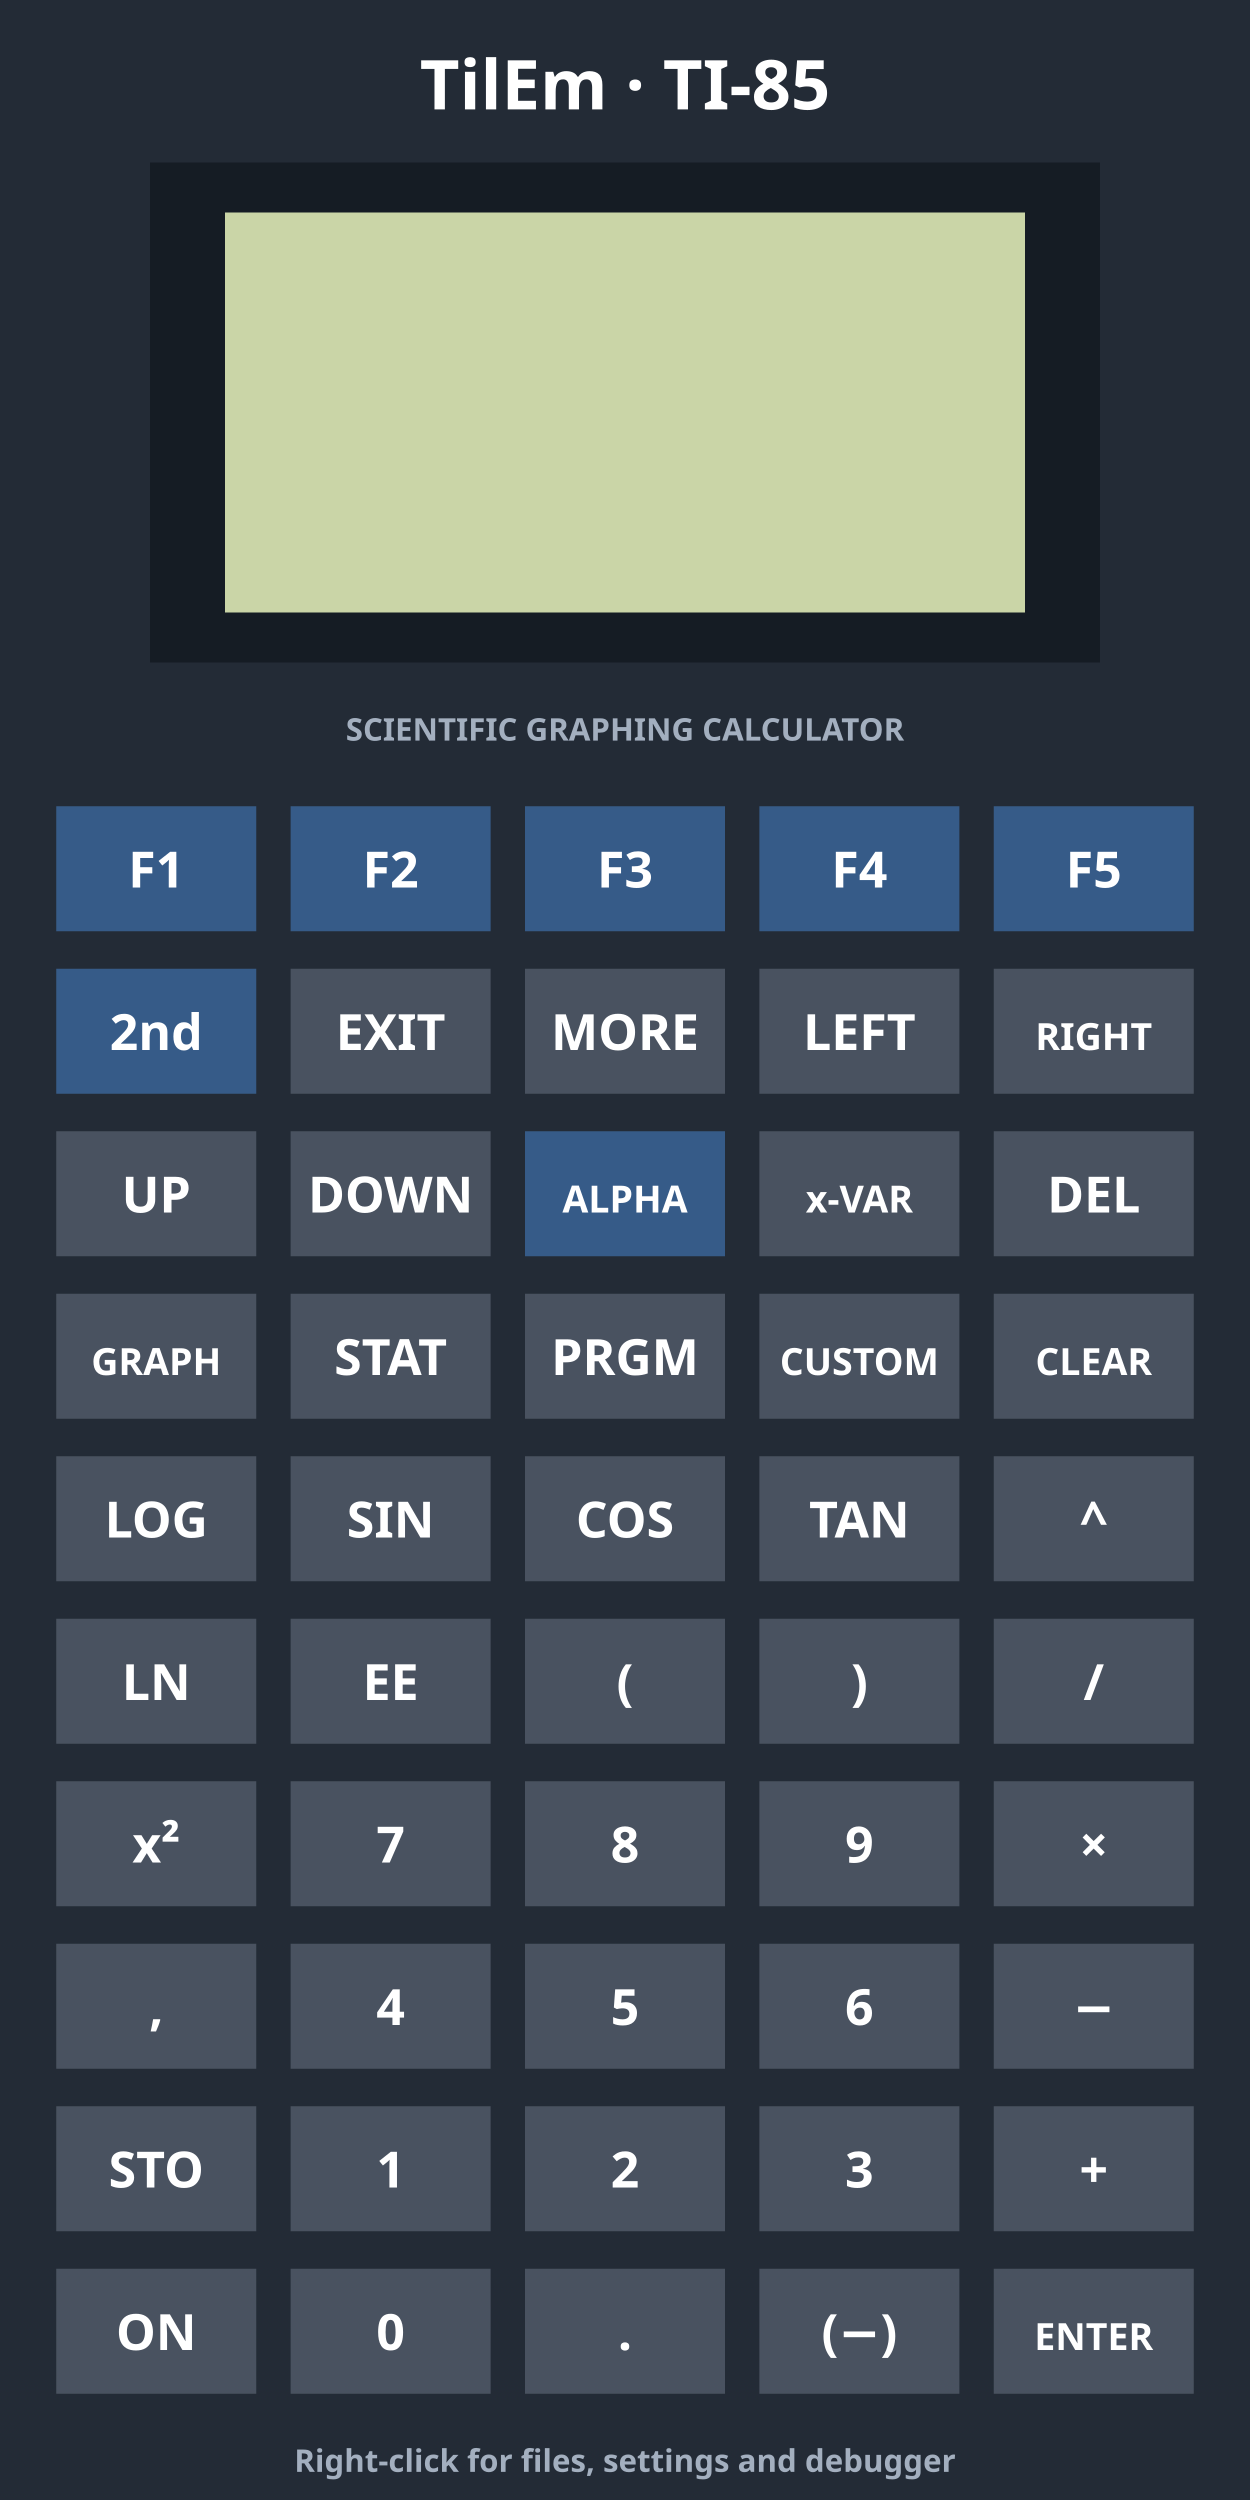
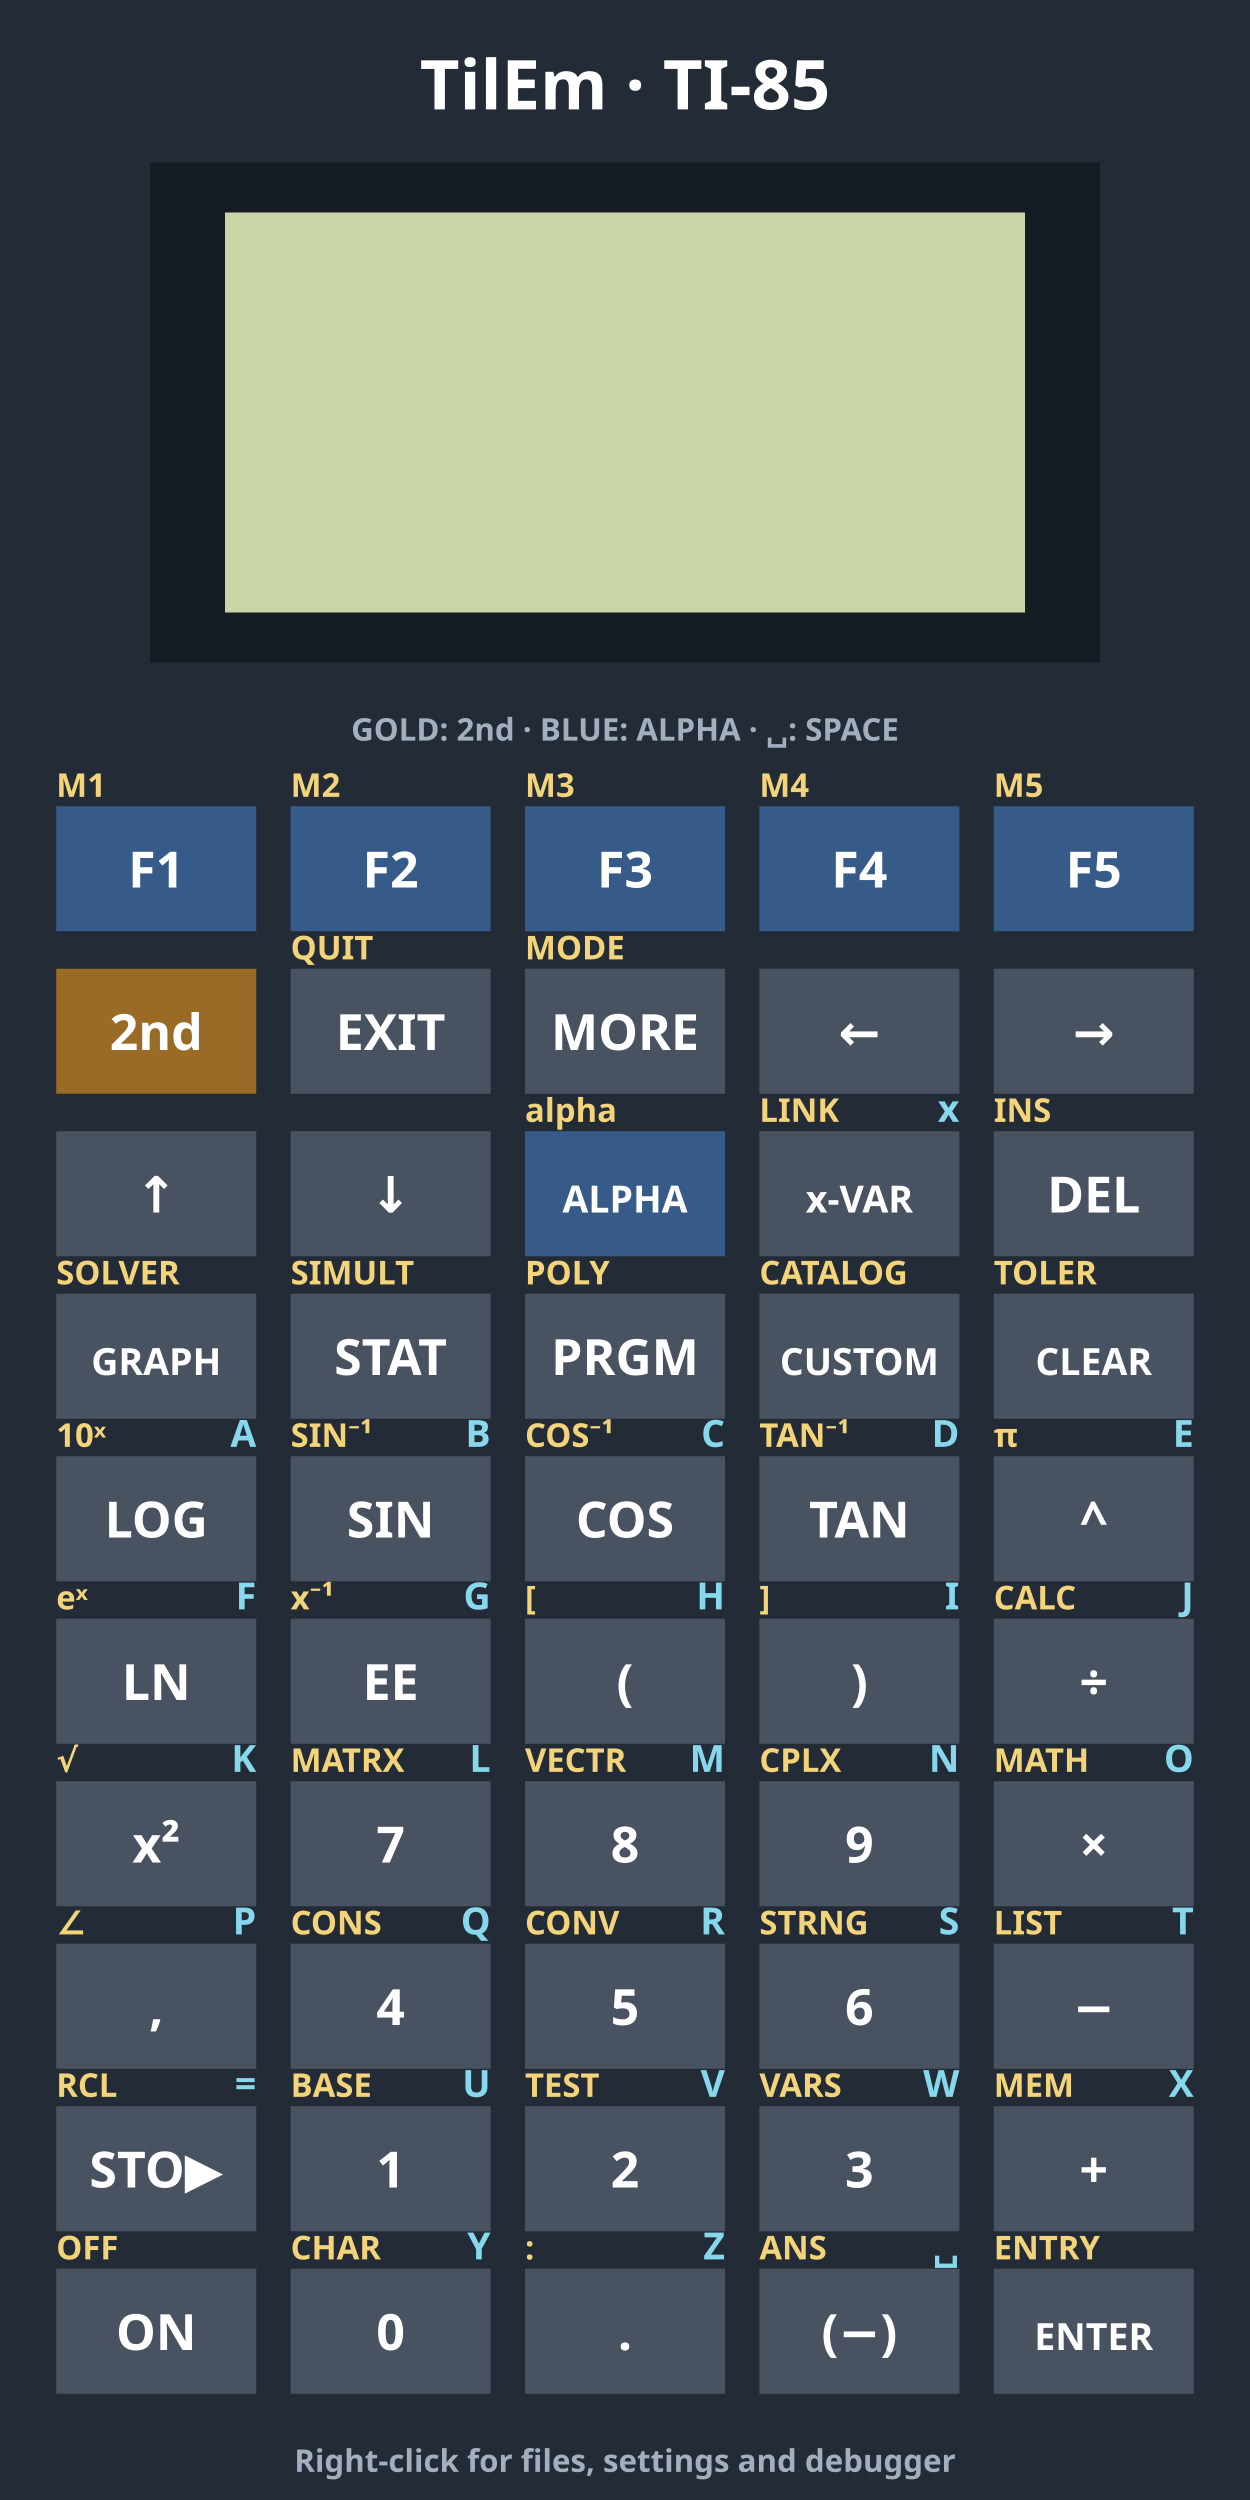
<svg xmlns="http://www.w3.org/2000/svg" width="400" height="800" viewBox="0 0 400 800">
  <rect x="0" y="0" width="400" height="800" fill="#232b36" />
  <text x="200" y="35" text-anchor="middle" font-family="sans-serif" font-weight="bold" font-size="22" fill="#ffffff">TilEm · TI-85</text>
  <rect x="48" y="52" width="304" height="160" fill="#151c24" />
  <rect x="72" y="68" width="256" height="128" fill="#cad5a7" />
-   <text x="200" y="237" text-anchor="middle" font-family="sans-serif" font-weight="bold" font-size="10" fill="#a3afbf">SCIENTIFIC GRAPHING CALCULATOR</text>
+   <text x="200" y="237" text-anchor="middle" font-family="sans-serif" font-weight="bold" font-size="10" fill="#a3afbf">GOLD: 2nd  ·  BLUE: ALPHA  ·  ␣: SPACE</text>
  <rect x="18" y="258" width="64" height="40" fill="#365b88" />
  <text x="50" y="284" text-anchor="middle" font-family="sans-serif" font-weight="bold" font-size="16" fill="#ffffff">F1</text>
+   <text x="18" y="255" text-anchor="start" font-family="sans-serif" font-weight="bold" font-size="10.5" fill="#f4d47b">M1</text>
  <rect x="93" y="258" width="64" height="40" fill="#365b88" />
  <text x="125" y="284" text-anchor="middle" font-family="sans-serif" font-weight="bold" font-size="16" fill="#ffffff">F2</text>
+   <text x="93" y="255" text-anchor="start" font-family="sans-serif" font-weight="bold" font-size="10.5" fill="#f4d47b">M2</text>
  <rect x="168" y="258" width="64" height="40" fill="#365b88" />
  <text x="200" y="284" text-anchor="middle" font-family="sans-serif" font-weight="bold" font-size="16" fill="#ffffff">F3</text>
+   <text x="168" y="255" text-anchor="start" font-family="sans-serif" font-weight="bold" font-size="10.5" fill="#f4d47b">M3</text>
  <rect x="243" y="258" width="64" height="40" fill="#365b88" />
  <text x="275" y="284" text-anchor="middle" font-family="sans-serif" font-weight="bold" font-size="16" fill="#ffffff">F4</text>
+   <text x="243" y="255" text-anchor="start" font-family="sans-serif" font-weight="bold" font-size="10.5" fill="#f4d47b">M4</text>
  <rect x="318" y="258" width="64" height="40" fill="#365b88" />
  <text x="350" y="284" text-anchor="middle" font-family="sans-serif" font-weight="bold" font-size="16" fill="#ffffff">F5</text>
-   <rect x="18" y="310" width="64" height="40" fill="#365b88" />
+   <text x="318" y="255" text-anchor="start" font-family="sans-serif" font-weight="bold" font-size="10.5" fill="#f4d47b">M5</text>
+   <rect x="18" y="310" width="64" height="40" fill="#996b26" />
  <text x="50" y="336" text-anchor="middle" font-family="sans-serif" font-weight="bold" font-size="16" fill="#ffffff">2nd</text>
  <rect x="93" y="310" width="64" height="40" fill="#495260" />
  <text x="125" y="336" text-anchor="middle" font-family="sans-serif" font-weight="bold" font-size="16" fill="#ffffff">EXIT</text>
+   <text x="93" y="307" text-anchor="start" font-family="sans-serif" font-weight="bold" font-size="10.5" fill="#f4d47b">QUIT</text>
  <rect x="168" y="310" width="64" height="40" fill="#495260" />
  <text x="200" y="336" text-anchor="middle" font-family="sans-serif" font-weight="bold" font-size="16" fill="#ffffff">MORE</text>
+   <text x="168" y="307" text-anchor="start" font-family="sans-serif" font-weight="bold" font-size="10.5" fill="#f4d47b">MODE</text>
  <rect x="243" y="310" width="64" height="40" fill="#495260" />
-   <text x="275" y="336" text-anchor="middle" font-family="sans-serif" font-weight="bold" font-size="16" fill="#ffffff">LEFT</text>
+   <text x="275" y="336" text-anchor="middle" font-family="sans-serif" font-weight="bold" font-size="16" fill="#ffffff">←</text>
  <rect x="318" y="310" width="64" height="40" fill="#495260" />
-   <text x="350" y="336" text-anchor="middle" font-family="sans-serif" font-weight="bold" font-size="12" fill="#ffffff">RIGHT</text>
+   <text x="350" y="336" text-anchor="middle" font-family="sans-serif" font-weight="bold" font-size="16" fill="#ffffff">→</text>
  <rect x="18" y="362" width="64" height="40" fill="#495260" />
-   <text x="50" y="388" text-anchor="middle" font-family="sans-serif" font-weight="bold" font-size="16" fill="#ffffff">UP</text>
+   <text x="50" y="388" text-anchor="middle" font-family="sans-serif" font-weight="bold" font-size="16" fill="#ffffff">↑</text>
  <rect x="93" y="362" width="64" height="40" fill="#495260" />
-   <text x="125" y="388" text-anchor="middle" font-family="sans-serif" font-weight="bold" font-size="16" fill="#ffffff">DOWN</text>
+   <text x="125" y="388" text-anchor="middle" font-family="sans-serif" font-weight="bold" font-size="16" fill="#ffffff">↓</text>
  <rect x="168" y="362" width="64" height="40" fill="#365b88" />
  <text x="200" y="388" text-anchor="middle" font-family="sans-serif" font-weight="bold" font-size="12" fill="#ffffff">ALPHA</text>
+   <text x="168" y="359" text-anchor="start" font-family="sans-serif" font-weight="bold" font-size="10.5" fill="#f4d47b">alpha</text>
  <rect x="243" y="362" width="64" height="40" fill="#495260" />
  <text x="275" y="388" text-anchor="middle" font-family="sans-serif" font-weight="bold" font-size="12" fill="#ffffff">x-VAR</text>
+   <text x="243" y="359" text-anchor="start" font-family="sans-serif" font-weight="bold" font-size="10.5" fill="#f4d47b">LINK</text>
+   <text x="307" y="359" text-anchor="end" font-family="sans-serif" font-weight="bold" font-size="12" fill="#87d7ed">x</text>
  <rect x="318" y="362" width="64" height="40" fill="#495260" />
  <text x="350" y="388" text-anchor="middle" font-family="sans-serif" font-weight="bold" font-size="16" fill="#ffffff">DEL</text>
+   <text x="318" y="359" text-anchor="start" font-family="sans-serif" font-weight="bold" font-size="10.5" fill="#f4d47b">INS</text>
  <rect x="18" y="414" width="64" height="40" fill="#495260" />
  <text x="50" y="440" text-anchor="middle" font-family="sans-serif" font-weight="bold" font-size="12" fill="#ffffff">GRAPH</text>
+   <text x="18" y="411" text-anchor="start" font-family="sans-serif" font-weight="bold" font-size="10.5" fill="#f4d47b">SOLVER</text>
  <rect x="93" y="414" width="64" height="40" fill="#495260" />
  <text x="125" y="440" text-anchor="middle" font-family="sans-serif" font-weight="bold" font-size="16" fill="#ffffff">STAT</text>
+   <text x="93" y="411" text-anchor="start" font-family="sans-serif" font-weight="bold" font-size="10.5" fill="#f4d47b">SIMULT</text>
  <rect x="168" y="414" width="64" height="40" fill="#495260" />
  <text x="200" y="440" text-anchor="middle" font-family="sans-serif" font-weight="bold" font-size="16" fill="#ffffff">PRGM</text>
+   <text x="168" y="411" text-anchor="start" font-family="sans-serif" font-weight="bold" font-size="10.5" fill="#f4d47b">POLY</text>
  <rect x="243" y="414" width="64" height="40" fill="#495260" />
  <text x="275" y="440" text-anchor="middle" font-family="sans-serif" font-weight="bold" font-size="12" fill="#ffffff">CUSTOM</text>
+   <text x="243" y="411" text-anchor="start" font-family="sans-serif" font-weight="bold" font-size="10.5" fill="#f4d47b">CATALOG</text>
  <rect x="318" y="414" width="64" height="40" fill="#495260" />
  <text x="350" y="440" text-anchor="middle" font-family="sans-serif" font-weight="bold" font-size="12" fill="#ffffff">CLEAR</text>
+   <text x="318" y="411" text-anchor="start" font-family="sans-serif" font-weight="bold" font-size="10.5" fill="#f4d47b">TOLER</text>
  <rect x="18" y="466" width="64" height="40" fill="#495260" />
  <text x="50" y="492" text-anchor="middle" font-family="sans-serif" font-weight="bold" font-size="16" fill="#ffffff">LOG</text>
+   <text x="18" y="463" text-anchor="start" font-family="sans-serif" font-weight="bold" font-size="10.5" fill="#f4d47b">10ˣ</text>
+   <text x="82" y="463" text-anchor="end" font-family="sans-serif" font-weight="bold" font-size="12" fill="#87d7ed">A</text>
  <rect x="93" y="466" width="64" height="40" fill="#495260" />
  <text x="125" y="492" text-anchor="middle" font-family="sans-serif" font-weight="bold" font-size="16" fill="#ffffff">SIN</text>
+   <text x="93" y="463" text-anchor="start" font-family="sans-serif" font-weight="bold" font-size="10.5" fill="#f4d47b">SIN⁻¹</text>
+   <text x="157" y="463" text-anchor="end" font-family="sans-serif" font-weight="bold" font-size="12" fill="#87d7ed">B</text>
  <rect x="168" y="466" width="64" height="40" fill="#495260" />
  <text x="200" y="492" text-anchor="middle" font-family="sans-serif" font-weight="bold" font-size="16" fill="#ffffff">COS</text>
+   <text x="168" y="463" text-anchor="start" font-family="sans-serif" font-weight="bold" font-size="10.5" fill="#f4d47b">COS⁻¹</text>
+   <text x="232" y="463" text-anchor="end" font-family="sans-serif" font-weight="bold" font-size="12" fill="#87d7ed">C</text>
  <rect x="243" y="466" width="64" height="40" fill="#495260" />
  <text x="275" y="492" text-anchor="middle" font-family="sans-serif" font-weight="bold" font-size="16" fill="#ffffff">TAN</text>
+   <text x="243" y="463" text-anchor="start" font-family="sans-serif" font-weight="bold" font-size="10.5" fill="#f4d47b">TAN⁻¹</text>
+   <text x="307" y="463" text-anchor="end" font-family="sans-serif" font-weight="bold" font-size="12" fill="#87d7ed">D</text>
  <rect x="318" y="466" width="64" height="40" fill="#495260" />
  <text x="350" y="492" text-anchor="middle" font-family="sans-serif" font-weight="bold" font-size="16" fill="#ffffff">^</text>
+   <text x="318" y="463" text-anchor="start" font-family="sans-serif" font-weight="bold" font-size="10.5" fill="#f4d47b">π</text>
+   <text x="382" y="463" text-anchor="end" font-family="sans-serif" font-weight="bold" font-size="12" fill="#87d7ed">E</text>
  <rect x="18" y="518" width="64" height="40" fill="#495260" />
  <text x="50" y="544" text-anchor="middle" font-family="sans-serif" font-weight="bold" font-size="16" fill="#ffffff">LN</text>
+   <text x="18" y="515" text-anchor="start" font-family="sans-serif" font-weight="bold" font-size="10.5" fill="#f4d47b">eˣ</text>
+   <text x="82" y="515" text-anchor="end" font-family="sans-serif" font-weight="bold" font-size="12" fill="#87d7ed">F</text>
  <rect x="93" y="518" width="64" height="40" fill="#495260" />
  <text x="125" y="544" text-anchor="middle" font-family="sans-serif" font-weight="bold" font-size="16" fill="#ffffff">EE</text>
+   <text x="93" y="515" text-anchor="start" font-family="sans-serif" font-weight="bold" font-size="10.5" fill="#f4d47b">x⁻¹</text>
+   <text x="157" y="515" text-anchor="end" font-family="sans-serif" font-weight="bold" font-size="12" fill="#87d7ed">G</text>
  <rect x="168" y="518" width="64" height="40" fill="#495260" />
  <text x="200" y="544" text-anchor="middle" font-family="sans-serif" font-weight="bold" font-size="16" fill="#ffffff">(</text>
+   <text x="168" y="515" text-anchor="start" font-family="sans-serif" font-weight="bold" font-size="10.5" fill="#f4d47b">[</text>
+   <text x="232" y="515" text-anchor="end" font-family="sans-serif" font-weight="bold" font-size="12" fill="#87d7ed">H</text>
  <rect x="243" y="518" width="64" height="40" fill="#495260" />
  <text x="275" y="544" text-anchor="middle" font-family="sans-serif" font-weight="bold" font-size="16" fill="#ffffff">)</text>
+   <text x="243" y="515" text-anchor="start" font-family="sans-serif" font-weight="bold" font-size="10.5" fill="#f4d47b">]</text>
+   <text x="307" y="515" text-anchor="end" font-family="sans-serif" font-weight="bold" font-size="12" fill="#87d7ed">I</text>
  <rect x="318" y="518" width="64" height="40" fill="#495260" />
-   <text x="350" y="544" text-anchor="middle" font-family="sans-serif" font-weight="bold" font-size="16" fill="#ffffff">/</text>
+   <text x="350" y="544" text-anchor="middle" font-family="sans-serif" font-weight="bold" font-size="16" fill="#ffffff">÷</text>
+   <text x="318" y="515" text-anchor="start" font-family="sans-serif" font-weight="bold" font-size="10.5" fill="#f4d47b">CALC</text>
+   <text x="382" y="515" text-anchor="end" font-family="sans-serif" font-weight="bold" font-size="12" fill="#87d7ed">J</text>
  <rect x="18" y="570" width="64" height="40" fill="#495260" />
  <text x="50" y="596" text-anchor="middle" font-family="sans-serif" font-weight="bold" font-size="16" fill="#ffffff">x²</text>
+   <text x="18" y="567" text-anchor="start" font-family="sans-serif" font-weight="bold" font-size="10.5" fill="#f4d47b">√</text>
+   <text x="82" y="567" text-anchor="end" font-family="sans-serif" font-weight="bold" font-size="12" fill="#87d7ed">K</text>
  <rect x="93" y="570" width="64" height="40" fill="#495260" />
  <text x="125" y="596" text-anchor="middle" font-family="sans-serif" font-weight="bold" font-size="16" fill="#ffffff">7</text>
+   <text x="93" y="567" text-anchor="start" font-family="sans-serif" font-weight="bold" font-size="10.5" fill="#f4d47b">MATRX</text>
+   <text x="157" y="567" text-anchor="end" font-family="sans-serif" font-weight="bold" font-size="12" fill="#87d7ed">L</text>
  <rect x="168" y="570" width="64" height="40" fill="#495260" />
  <text x="200" y="596" text-anchor="middle" font-family="sans-serif" font-weight="bold" font-size="16" fill="#ffffff">8</text>
+   <text x="168" y="567" text-anchor="start" font-family="sans-serif" font-weight="bold" font-size="10.5" fill="#f4d47b">VECTR</text>
+   <text x="232" y="567" text-anchor="end" font-family="sans-serif" font-weight="bold" font-size="12" fill="#87d7ed">M</text>
  <rect x="243" y="570" width="64" height="40" fill="#495260" />
  <text x="275" y="596" text-anchor="middle" font-family="sans-serif" font-weight="bold" font-size="16" fill="#ffffff">9</text>
+   <text x="243" y="567" text-anchor="start" font-family="sans-serif" font-weight="bold" font-size="10.5" fill="#f4d47b">CPLX</text>
+   <text x="307" y="567" text-anchor="end" font-family="sans-serif" font-weight="bold" font-size="12" fill="#87d7ed">N</text>
  <rect x="318" y="570" width="64" height="40" fill="#495260" />
  <text x="350" y="596" text-anchor="middle" font-family="sans-serif" font-weight="bold" font-size="16" fill="#ffffff">×</text>
+   <text x="318" y="567" text-anchor="start" font-family="sans-serif" font-weight="bold" font-size="10.5" fill="#f4d47b">MATH</text>
+   <text x="382" y="567" text-anchor="end" font-family="sans-serif" font-weight="bold" font-size="12" fill="#87d7ed">O</text>
  <rect x="18" y="622" width="64" height="40" fill="#495260" />
  <text x="50" y="648" text-anchor="middle" font-family="sans-serif" font-weight="bold" font-size="16" fill="#ffffff">,</text>
+   <text x="18" y="619" text-anchor="start" font-family="sans-serif" font-weight="bold" font-size="10.5" fill="#f4d47b">∠</text>
+   <text x="82" y="619" text-anchor="end" font-family="sans-serif" font-weight="bold" font-size="12" fill="#87d7ed">P</text>
  <rect x="93" y="622" width="64" height="40" fill="#495260" />
  <text x="125" y="648" text-anchor="middle" font-family="sans-serif" font-weight="bold" font-size="16" fill="#ffffff">4</text>
+   <text x="93" y="619" text-anchor="start" font-family="sans-serif" font-weight="bold" font-size="10.5" fill="#f4d47b">CONS</text>
+   <text x="157" y="619" text-anchor="end" font-family="sans-serif" font-weight="bold" font-size="12" fill="#87d7ed">Q</text>
  <rect x="168" y="622" width="64" height="40" fill="#495260" />
  <text x="200" y="648" text-anchor="middle" font-family="sans-serif" font-weight="bold" font-size="16" fill="#ffffff">5</text>
+   <text x="168" y="619" text-anchor="start" font-family="sans-serif" font-weight="bold" font-size="10.5" fill="#f4d47b">CONV</text>
+   <text x="232" y="619" text-anchor="end" font-family="sans-serif" font-weight="bold" font-size="12" fill="#87d7ed">R</text>
  <rect x="243" y="622" width="64" height="40" fill="#495260" />
  <text x="275" y="648" text-anchor="middle" font-family="sans-serif" font-weight="bold" font-size="16" fill="#ffffff">6</text>
+   <text x="243" y="619" text-anchor="start" font-family="sans-serif" font-weight="bold" font-size="10.5" fill="#f4d47b">STRNG</text>
+   <text x="307" y="619" text-anchor="end" font-family="sans-serif" font-weight="bold" font-size="12" fill="#87d7ed">S</text>
  <rect x="318" y="622" width="64" height="40" fill="#495260" />
  <text x="350" y="648" text-anchor="middle" font-family="sans-serif" font-weight="bold" font-size="16" fill="#ffffff">−</text>
+   <text x="318" y="619" text-anchor="start" font-family="sans-serif" font-weight="bold" font-size="10.5" fill="#f4d47b">LIST</text>
+   <text x="382" y="619" text-anchor="end" font-family="sans-serif" font-weight="bold" font-size="12" fill="#87d7ed">T</text>
  <rect x="18" y="674" width="64" height="40" fill="#495260" />
-   <text x="50" y="700" text-anchor="middle" font-family="sans-serif" font-weight="bold" font-size="16" fill="#ffffff">STO</text>
+   <text x="50" y="700" text-anchor="middle" font-family="sans-serif" font-weight="bold" font-size="16" fill="#ffffff">STO▶</text>
+   <text x="18" y="671" text-anchor="start" font-family="sans-serif" font-weight="bold" font-size="10.5" fill="#f4d47b">RCL</text>
+   <text x="82" y="671" text-anchor="end" font-family="sans-serif" font-weight="bold" font-size="12" fill="#87d7ed">=</text>
  <rect x="93" y="674" width="64" height="40" fill="#495260" />
  <text x="125" y="700" text-anchor="middle" font-family="sans-serif" font-weight="bold" font-size="16" fill="#ffffff">1</text>
+   <text x="93" y="671" text-anchor="start" font-family="sans-serif" font-weight="bold" font-size="10.5" fill="#f4d47b">BASE</text>
+   <text x="157" y="671" text-anchor="end" font-family="sans-serif" font-weight="bold" font-size="12" fill="#87d7ed">U</text>
  <rect x="168" y="674" width="64" height="40" fill="#495260" />
  <text x="200" y="700" text-anchor="middle" font-family="sans-serif" font-weight="bold" font-size="16" fill="#ffffff">2</text>
+   <text x="168" y="671" text-anchor="start" font-family="sans-serif" font-weight="bold" font-size="10.5" fill="#f4d47b">TEST</text>
+   <text x="232" y="671" text-anchor="end" font-family="sans-serif" font-weight="bold" font-size="12" fill="#87d7ed">V</text>
  <rect x="243" y="674" width="64" height="40" fill="#495260" />
  <text x="275" y="700" text-anchor="middle" font-family="sans-serif" font-weight="bold" font-size="16" fill="#ffffff">3</text>
+   <text x="243" y="671" text-anchor="start" font-family="sans-serif" font-weight="bold" font-size="10.5" fill="#f4d47b">VARS</text>
+   <text x="307" y="671" text-anchor="end" font-family="sans-serif" font-weight="bold" font-size="12" fill="#87d7ed">W</text>
  <rect x="318" y="674" width="64" height="40" fill="#495260" />
  <text x="350" y="700" text-anchor="middle" font-family="sans-serif" font-weight="bold" font-size="16" fill="#ffffff">+</text>
+   <text x="318" y="671" text-anchor="start" font-family="sans-serif" font-weight="bold" font-size="10.5" fill="#f4d47b">MEM</text>
+   <text x="382" y="671" text-anchor="end" font-family="sans-serif" font-weight="bold" font-size="12" fill="#87d7ed">X</text>
  <rect x="18" y="726" width="64" height="40" fill="#495260" />
  <text x="50" y="752" text-anchor="middle" font-family="sans-serif" font-weight="bold" font-size="16" fill="#ffffff">ON</text>
+   <text x="18" y="723" text-anchor="start" font-family="sans-serif" font-weight="bold" font-size="10.5" fill="#f4d47b">OFF</text>
  <rect x="93" y="726" width="64" height="40" fill="#495260" />
  <text x="125" y="752" text-anchor="middle" font-family="sans-serif" font-weight="bold" font-size="16" fill="#ffffff">0</text>
+   <text x="93" y="723" text-anchor="start" font-family="sans-serif" font-weight="bold" font-size="10.5" fill="#f4d47b">CHAR</text>
+   <text x="157" y="723" text-anchor="end" font-family="sans-serif" font-weight="bold" font-size="12" fill="#87d7ed">Y</text>
  <rect x="168" y="726" width="64" height="40" fill="#495260" />
  <text x="200" y="752" text-anchor="middle" font-family="sans-serif" font-weight="bold" font-size="16" fill="#ffffff">.</text>
+   <text x="168" y="723" text-anchor="start" font-family="sans-serif" font-weight="bold" font-size="10.5" fill="#f4d47b">:</text>
+   <text x="232" y="723" text-anchor="end" font-family="sans-serif" font-weight="bold" font-size="12" fill="#87d7ed">Z</text>
  <rect x="243" y="726" width="64" height="40" fill="#495260" />
  <text x="275" y="752" text-anchor="middle" font-family="sans-serif" font-weight="bold" font-size="16" fill="#ffffff">(−)</text>
+   <text x="243" y="723" text-anchor="start" font-family="sans-serif" font-weight="bold" font-size="10.5" fill="#f4d47b">ANS</text>
+   <text x="307" y="723" text-anchor="end" font-family="sans-serif" font-weight="bold" font-size="12" fill="#87d7ed">␣</text>
  <rect x="318" y="726" width="64" height="40" fill="#495260" />
  <text x="350" y="752" text-anchor="middle" font-family="sans-serif" font-weight="bold" font-size="12" fill="#ffffff">ENTER</text>
+   <text x="318" y="723" text-anchor="start" font-family="sans-serif" font-weight="bold" font-size="10.5" fill="#f4d47b">ENTRY</text>
  <text x="200" y="791" text-anchor="middle" font-family="sans-serif" font-weight="bold" font-size="10" fill="#a3afbf">Right-click for files, settings and debugger</text>
</svg>
